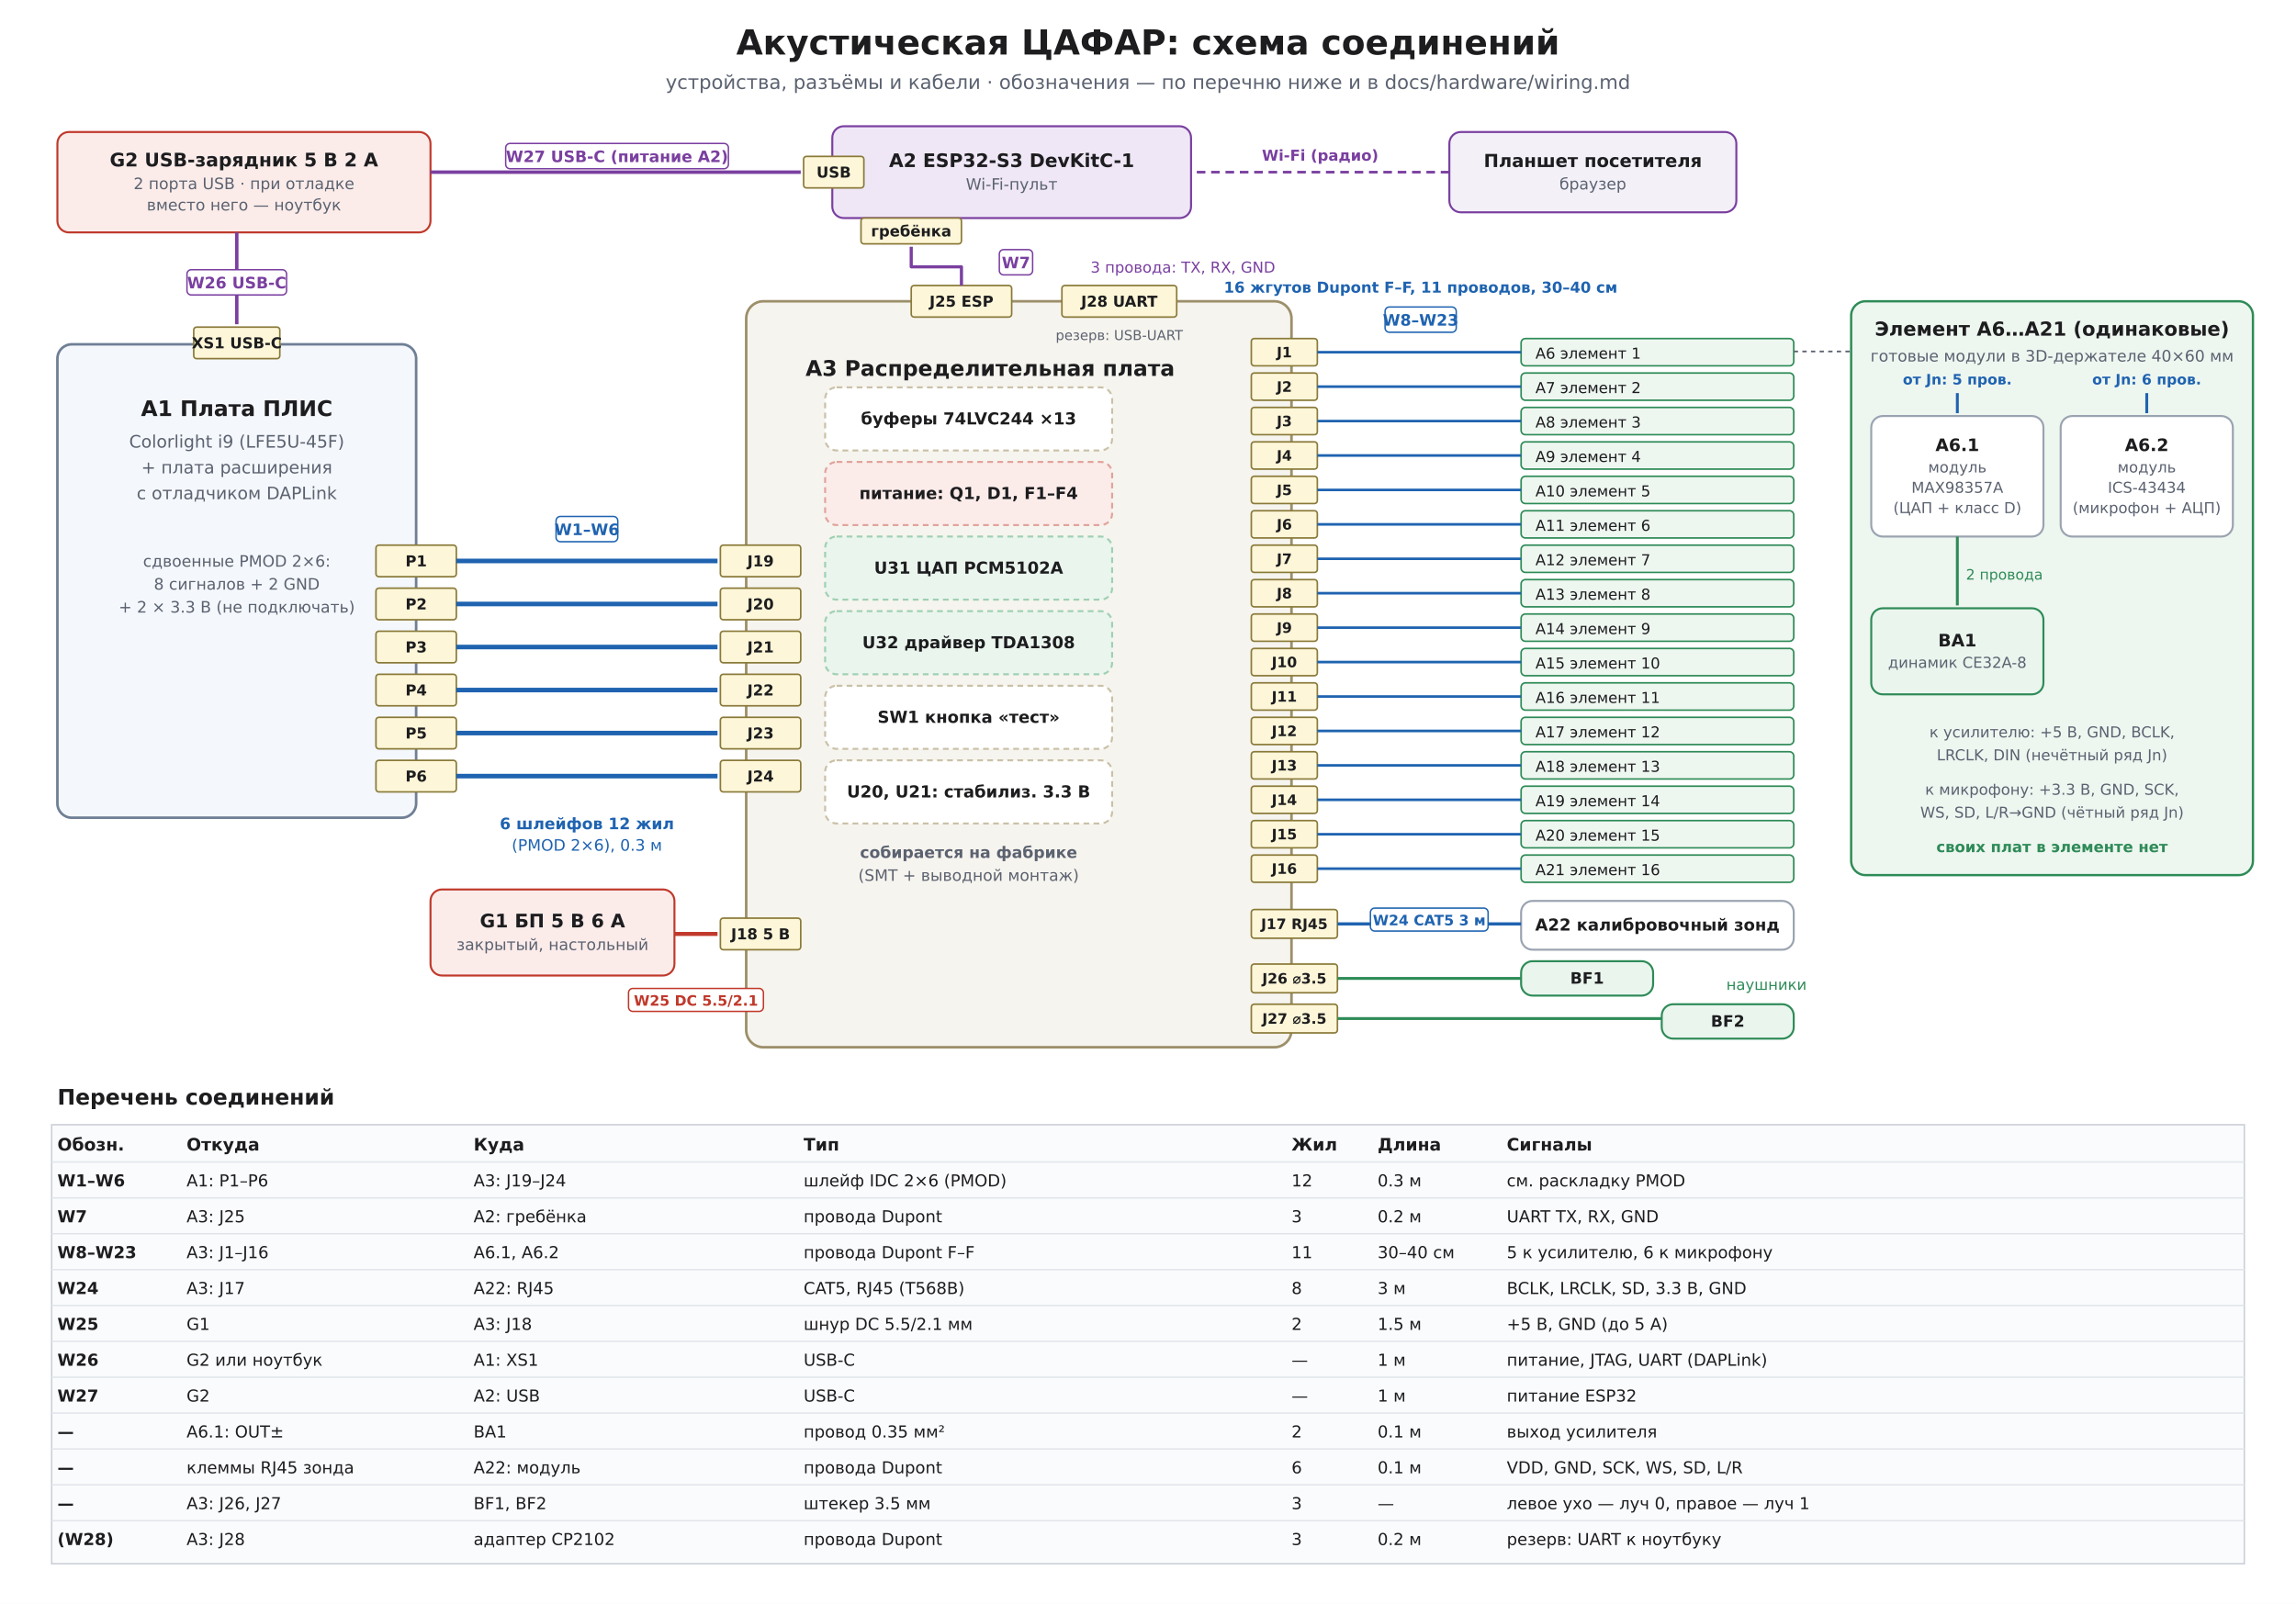
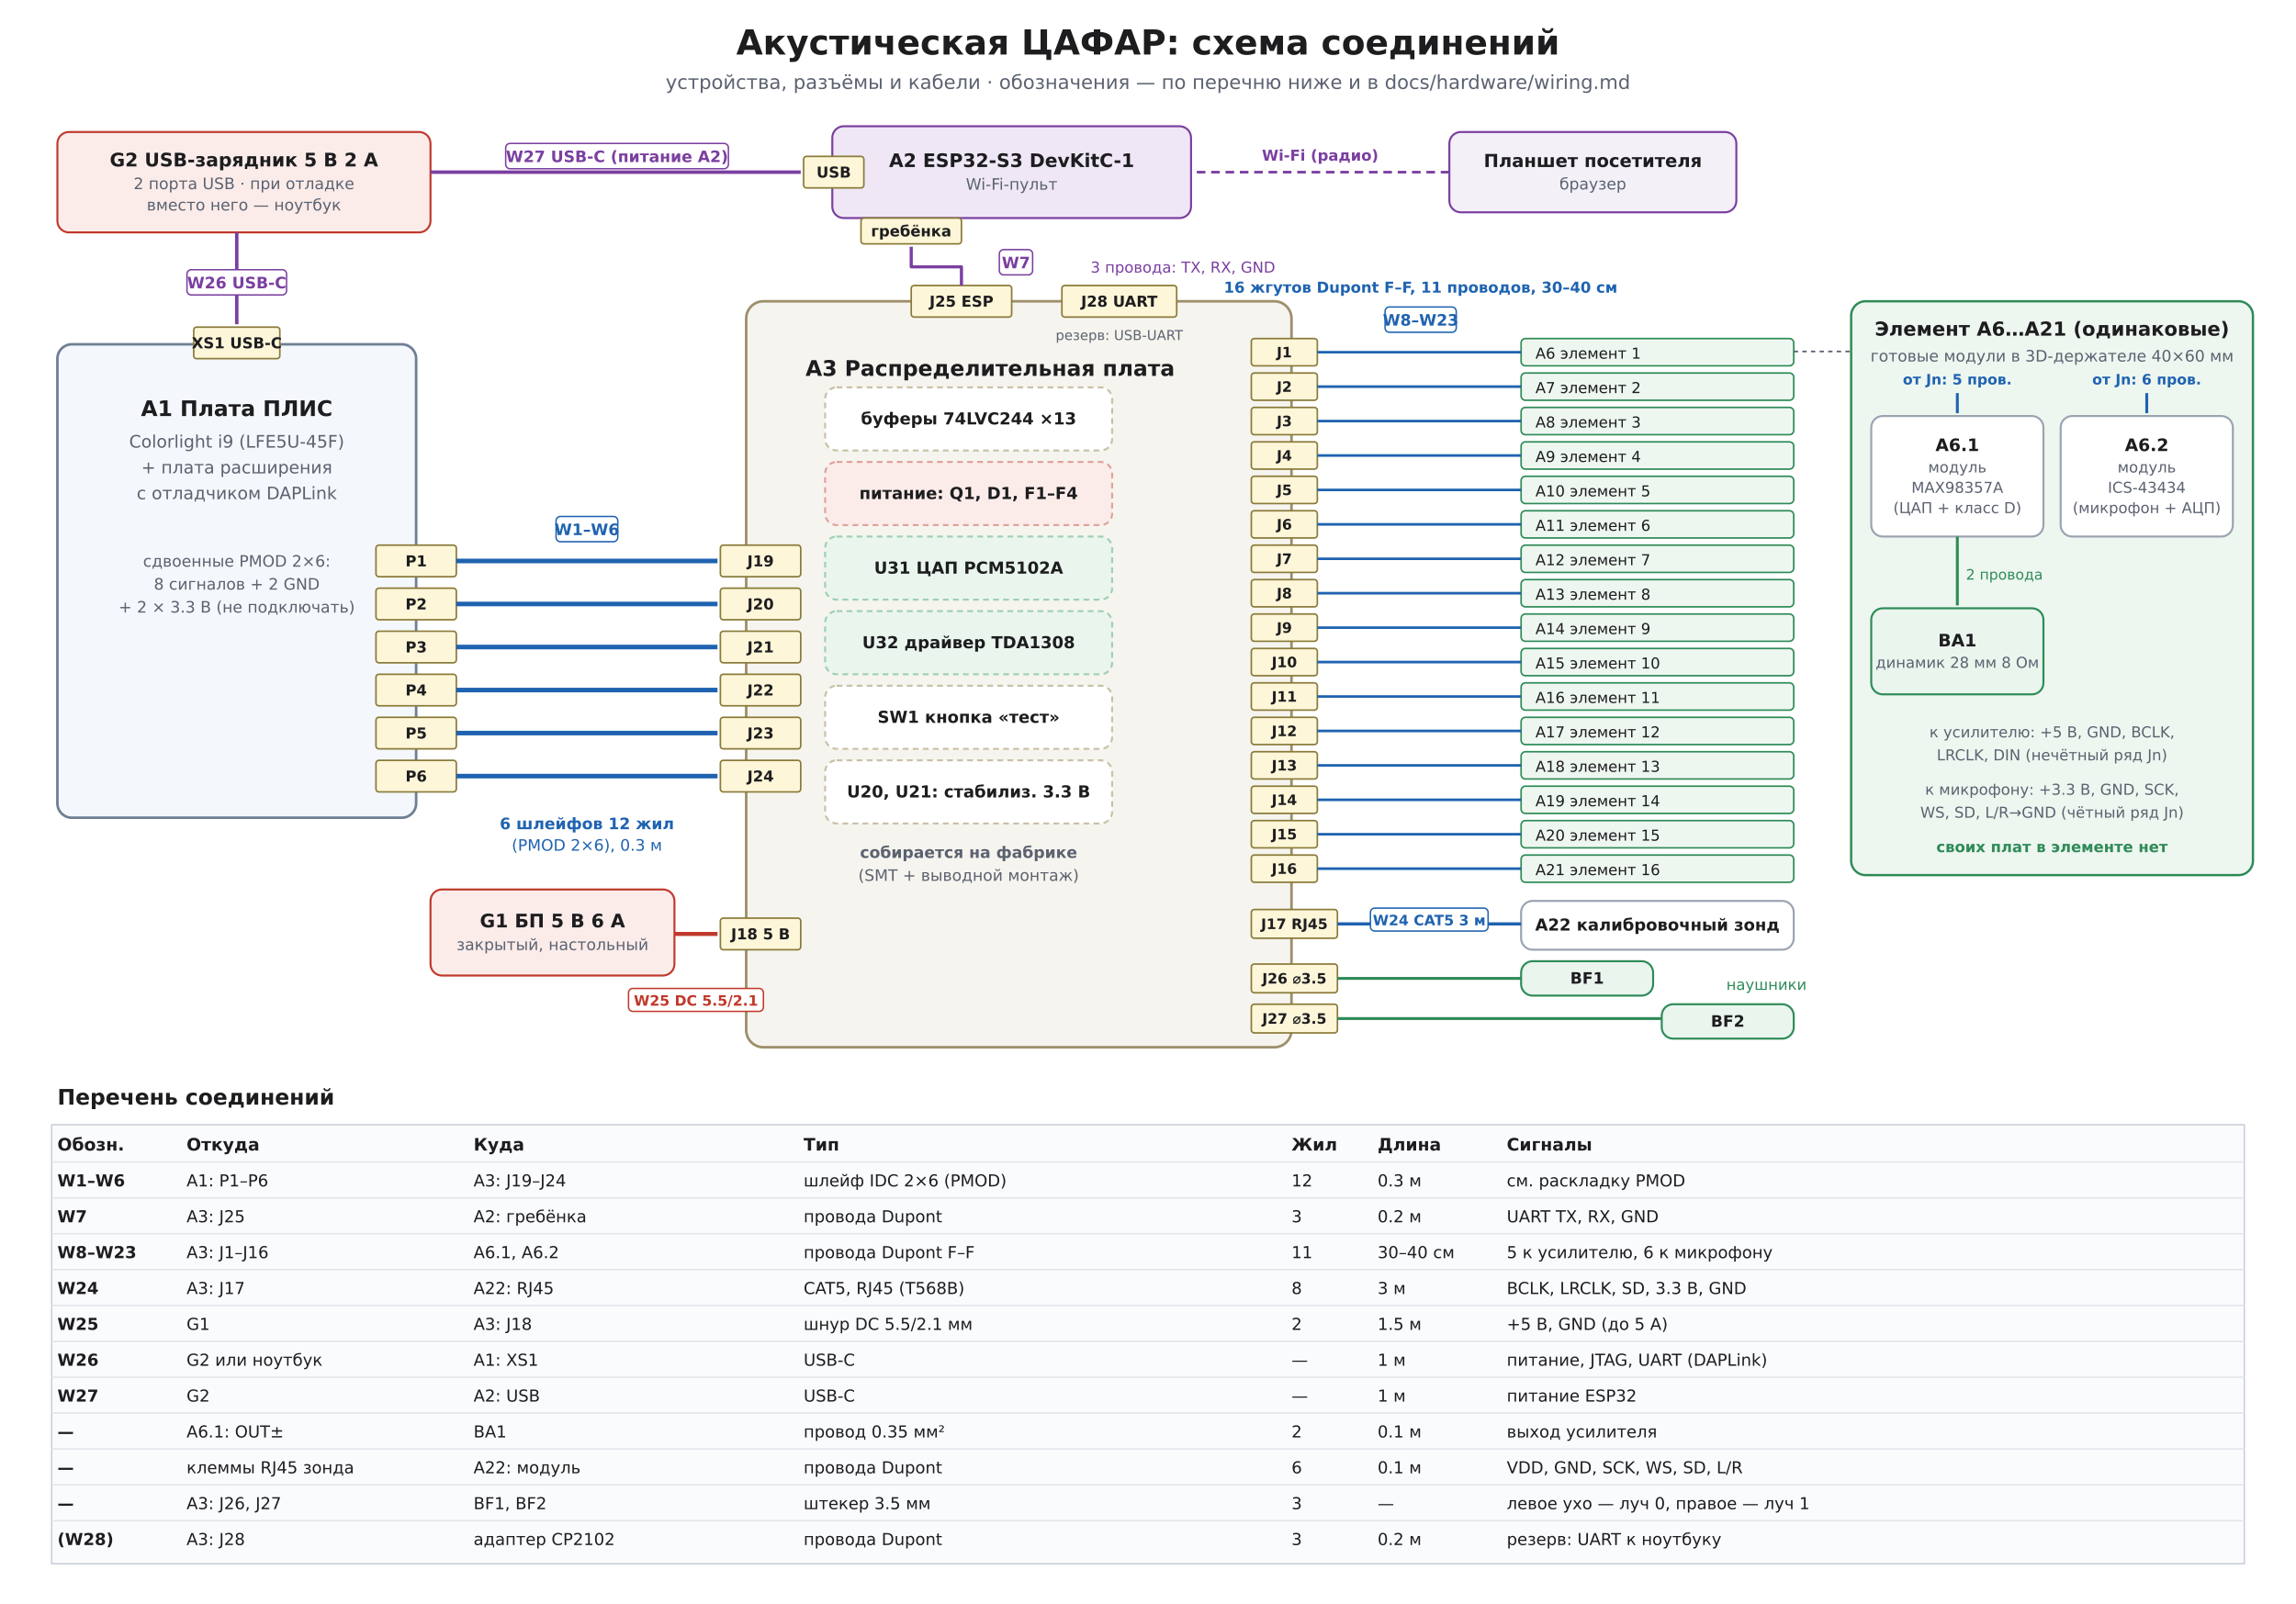
<svg xmlns="http://www.w3.org/2000/svg" width="1600" height="1118" viewBox="0 0 1600 1118" font-family="DejaVu Sans, Arial, Helvetica, sans-serif">
  <defs>
    <marker id="a_i2s" viewBox="0 0 10 10" refX="9" refY="5" markerWidth="7" markerHeight="7" orient="auto">
      <path d="M0,0 L10,5 L0,10 z" fill="#1f63b0" />
    </marker>
    <marker id="s_i2s" viewBox="0 0 10 10" refX="1" refY="5" markerWidth="7" markerHeight="7" orient="auto">
      <path d="M10,0 L0,5 L10,10 z" fill="#1f63b0" />
    </marker>
    <marker id="a_ctrl" viewBox="0 0 10 10" refX="9" refY="5" markerWidth="7" markerHeight="7" orient="auto">
      <path d="M0,0 L10,5 L0,10 z" fill="#7a3fa0" />
    </marker>
    <marker id="s_ctrl" viewBox="0 0 10 10" refX="1" refY="5" markerWidth="7" markerHeight="7" orient="auto">
      <path d="M10,0 L0,5 L10,10 z" fill="#7a3fa0" />
    </marker>
    <marker id="a_pwr" viewBox="0 0 10 10" refX="9" refY="5" markerWidth="7" markerHeight="7" orient="auto">
      <path d="M0,0 L10,5 L0,10 z" fill="#c0392b" />
    </marker>
    <marker id="s_pwr" viewBox="0 0 10 10" refX="1" refY="5" markerWidth="7" markerHeight="7" orient="auto">
      <path d="M10,0 L0,5 L10,10 z" fill="#c0392b" />
    </marker>
    <marker id="a_ana" viewBox="0 0 10 10" refX="9" refY="5" markerWidth="7" markerHeight="7" orient="auto">
      <path d="M0,0 L10,5 L0,10 z" fill="#2e8b57" />
    </marker>
    <marker id="s_ana" viewBox="0 0 10 10" refX="1" refY="5" markerWidth="7" markerHeight="7" orient="auto">
      <path d="M10,0 L0,5 L10,10 z" fill="#2e8b57" />
    </marker>
    <marker id="a_ac" viewBox="0 0 10 10" refX="9" refY="5" markerWidth="7" markerHeight="7" orient="auto">
      <path d="M0,0 L10,5 L0,10 z" fill="#8a8a8a" />
    </marker>
    <marker id="s_ac" viewBox="0 0 10 10" refX="1" refY="5" markerWidth="7" markerHeight="7" orient="auto">
      <path d="M10,0 L0,5 L10,10 z" fill="#8a8a8a" />
    </marker>
    <marker id="a_text" viewBox="0 0 10 10" refX="9" refY="5" markerWidth="7" markerHeight="7" orient="auto">
      <path d="M0,0 L10,5 L0,10 z" fill="#1d1d1f" />
    </marker>
    <marker id="s_text" viewBox="0 0 10 10" refX="1" refY="5" markerWidth="7" markerHeight="7" orient="auto">
      <path d="M10,0 L0,5 L10,10 z" fill="#1d1d1f" />
    </marker>
    <marker id="a_muted" viewBox="0 0 10 10" refX="9" refY="5" markerWidth="7" markerHeight="7" orient="auto">
      <path d="M0,0 L10,5 L0,10 z" fill="#5b6270" />
    </marker>
    <marker id="s_muted" viewBox="0 0 10 10" refX="1" refY="5" markerWidth="7" markerHeight="7" orient="auto">
      <path d="M10,0 L0,5 L10,10 z" fill="#5b6270" />
    </marker>
  </defs>
  <rect width="1600" height="1118" fill="#ffffff" />
  <text x="800.0" y="38" font-size="24" font-weight="bold" fill="#1d1d1f" text-anchor="middle">Акустическая ЦАФАР: схема соединений</text>
  <text x="800.0" y="62" font-size="13.5" font-weight="normal" fill="#5b6270" text-anchor="middle">устройства, разъёмы и кабели · обозначения — по перечню ниже и в docs/hardware/wiring.md</text>
  <rect x="40" y="92" width="260" height="70" rx="8" fill="#fbecea" stroke="#c0392b" stroke-width="1.4" />
  <text x="170.0" y="116.0" font-size="13" font-weight="bold" fill="#1d1d1f" text-anchor="middle">G2  USB-зарядник 5 В 2 А</text>
  <text x="170.0" y="131.85" font-size="11" font-weight="normal" fill="#5b6270" text-anchor="middle">2 порта USB · при отладке</text>
  <text x="170.0" y="146.7" font-size="11" font-weight="normal" fill="#5b6270" text-anchor="middle">вместо него — ноутбук</text>
  <rect x="580" y="88" width="250" height="64" rx="8" fill="#efe7f6" stroke="#7a3fa0" stroke-width="1.4" />
  <text x="705.0" y="116.425" font-size="13" font-weight="bold" fill="#1d1d1f" text-anchor="middle">A2  ESP32-S3 DevKitC-1</text>
  <text x="705.0" y="132.275" font-size="11" font-weight="normal" fill="#5b6270" text-anchor="middle">Wi‑Fi-пульт</text>
  <rect x="600" y="152" width="70" height="18" rx="2" fill="#fdf6d8" stroke="#8a7a3a" stroke-width="1.1" />
  <text x="635.0" y="164.78" font-size="10.5" font-weight="bold" fill="#1d1d1f" text-anchor="middle">гребёнка</text>
  <rect x="560" y="109" width="42" height="22" rx="2" fill="#fdf6d8" stroke="#8a7a3a" stroke-width="1.1" />
  <text x="581.0" y="123.78" font-size="10.5" font-weight="bold" fill="#1d1d1f" text-anchor="middle">USB</text>
  <rect x="1010" y="92" width="200" height="56" rx="8" fill="#f3f0f8" stroke="#7a3fa0" stroke-width="1.4" />
  <text x="1110.0" y="116.425" font-size="12.5" font-weight="bold" fill="#1d1d1f" text-anchor="middle">Планшет посетителя</text>
  <text x="1110.0" y="132.025" font-size="11" font-weight="normal" fill="#5b6270" text-anchor="middle">браузер</text>
  <path d="M1010,120 L832,120" fill="none" stroke="#7a3fa0" stroke-width="1.8" stroke-linejoin="round" stroke-dasharray="6 4" />
  <rect x="877.8" y="101.5" width="84.4" height="15.2" rx="3" fill="#ffffff" opacity="0.92" />
  <text x="920" y="112" font-size="10.5" font-weight="bold" fill="#7a3fa0" text-anchor="middle">Wi‑Fi (радио)</text>
  <rect x="40" y="240" width="250" height="330" rx="10" fill="#f4f7fb" stroke="#6f7f95" stroke-width="1.8" />
  <text x="165" y="290" font-size="15" font-weight="bold" fill="#1d1d1f" text-anchor="middle">A1  Плата ПЛИС</text>
  <text x="165" y="312" font-size="12" font-weight="normal" fill="#5b6270" text-anchor="middle">Colorlight i9 (LFE5U-45F)</text>
  <text x="165" y="330" font-size="12" font-weight="normal" fill="#5b6270" text-anchor="middle">+ плата расширения</text>
  <text x="165" y="348" font-size="12" font-weight="normal" fill="#5b6270" text-anchor="middle">с отладчиком DAPLink</text>
  <rect x="135" y="228" width="60" height="22" rx="2" fill="#fdf6d8" stroke="#8a7a3a" stroke-width="1.1" />
  <text x="165.0" y="242.78" font-size="10.5" font-weight="bold" fill="#1d1d1f" text-anchor="middle">XS1 USB-C</text>
  <rect x="262" y="380" width="56" height="22" rx="2" fill="#fdf6d8" stroke="#8a7a3a" stroke-width="1.1" />
  <text x="290.0" y="394.78" font-size="10.5" font-weight="bold" fill="#1d1d1f" text-anchor="middle">P1</text>
  <rect x="262" y="410" width="56" height="22" rx="2" fill="#fdf6d8" stroke="#8a7a3a" stroke-width="1.1" />
  <text x="290.0" y="424.78" font-size="10.5" font-weight="bold" fill="#1d1d1f" text-anchor="middle">P2</text>
  <rect x="262" y="440" width="56" height="22" rx="2" fill="#fdf6d8" stroke="#8a7a3a" stroke-width="1.1" />
  <text x="290.0" y="454.78" font-size="10.5" font-weight="bold" fill="#1d1d1f" text-anchor="middle">P3</text>
  <rect x="262" y="470" width="56" height="22" rx="2" fill="#fdf6d8" stroke="#8a7a3a" stroke-width="1.1" />
  <text x="290.0" y="484.78" font-size="10.5" font-weight="bold" fill="#1d1d1f" text-anchor="middle">P4</text>
  <rect x="262" y="500" width="56" height="22" rx="2" fill="#fdf6d8" stroke="#8a7a3a" stroke-width="1.1" />
  <text x="290.0" y="514.78" font-size="10.5" font-weight="bold" fill="#1d1d1f" text-anchor="middle">P5</text>
  <rect x="262" y="530" width="56" height="22" rx="2" fill="#fdf6d8" stroke="#8a7a3a" stroke-width="1.1" />
  <text x="290.0" y="544.78" font-size="10.5" font-weight="bold" fill="#1d1d1f" text-anchor="middle">P6</text>
  <text x="165" y="395" font-size="11" font-weight="normal" fill="#5b6270" text-anchor="middle">сдвоенные PMOD 2×6:</text>
  <text x="165" y="411" font-size="11" font-weight="normal" fill="#5b6270" text-anchor="middle">8 сигналов + 2 GND</text>
  <text x="165" y="427" font-size="11" font-weight="normal" fill="#5b6270" text-anchor="middle">+ 2 × 3.3 В (не подключать)</text>
  <path d="M165,162 L165,226" fill="none" stroke="#7a3fa0" stroke-width="2.4" stroke-linejoin="round" />
  <rect x="130.3" y="188" width="69.4" height="17.6" rx="3" fill="#ffffff" stroke="#7a3fa0" stroke-width="1" />
  <text x="165" y="201" font-size="11" font-weight="bold" fill="#7a3fa0" text-anchor="middle">W26 USB-C</text>
  <path d="M300,120 L558,120" fill="none" stroke="#7a3fa0" stroke-width="2.4" stroke-linejoin="round" />
  <rect x="352.4" y="100" width="155.2" height="17.6" rx="3" fill="#ffffff" stroke="#7a3fa0" stroke-width="1" />
  <text x="430" y="113" font-size="11" font-weight="bold" fill="#7a3fa0" text-anchor="middle">W27 USB-C (питание A2)</text>
  <rect x="520" y="210" width="380" height="520" rx="12" fill="#f6f4ee" stroke="#9c8f6a" stroke-width="1.8" />
  <text x="690.0" y="262" font-size="15" font-weight="bold" fill="#1d1d1f" text-anchor="middle">A3  Распределительная плата</text>
  <rect x="635" y="199" width="70" height="22" rx="2" fill="#fdf6d8" stroke="#8a7a3a" stroke-width="1.1" />
  <text x="670.0" y="213.78" font-size="10.5" font-weight="bold" fill="#1d1d1f" text-anchor="middle">J25 ESP</text>
  <rect x="740" y="199" width="80" height="22" rx="2" fill="#fdf6d8" stroke="#8a7a3a" stroke-width="1.1" />
  <text x="780.0" y="213.78" font-size="10.5" font-weight="bold" fill="#1d1d1f" text-anchor="middle">J28 UART</text>
  <text x="780" y="237" font-size="9.5" font-weight="normal" fill="#5b6270" text-anchor="middle">резерв: USB-UART</text>
  <rect x="502" y="380" width="56" height="22" rx="2" fill="#fdf6d8" stroke="#8a7a3a" stroke-width="1.1" />
  <text x="530.0" y="394.78" font-size="10.5" font-weight="bold" fill="#1d1d1f" text-anchor="middle">J19</text>
  <rect x="502" y="410" width="56" height="22" rx="2" fill="#fdf6d8" stroke="#8a7a3a" stroke-width="1.1" />
  <text x="530.0" y="424.78" font-size="10.5" font-weight="bold" fill="#1d1d1f" text-anchor="middle">J20</text>
  <rect x="502" y="440" width="56" height="22" rx="2" fill="#fdf6d8" stroke="#8a7a3a" stroke-width="1.1" />
  <text x="530.0" y="454.78" font-size="10.5" font-weight="bold" fill="#1d1d1f" text-anchor="middle">J21</text>
  <rect x="502" y="470" width="56" height="22" rx="2" fill="#fdf6d8" stroke="#8a7a3a" stroke-width="1.1" />
  <text x="530.0" y="484.78" font-size="10.5" font-weight="bold" fill="#1d1d1f" text-anchor="middle">J22</text>
  <rect x="502" y="500" width="56" height="22" rx="2" fill="#fdf6d8" stroke="#8a7a3a" stroke-width="1.1" />
  <text x="530.0" y="514.78" font-size="10.5" font-weight="bold" fill="#1d1d1f" text-anchor="middle">J23</text>
  <rect x="502" y="530" width="56" height="22" rx="2" fill="#fdf6d8" stroke="#8a7a3a" stroke-width="1.1" />
  <text x="530.0" y="544.78" font-size="10.5" font-weight="bold" fill="#1d1d1f" text-anchor="middle">J24</text>
  <rect x="502" y="640" width="56" height="22" rx="2" fill="#fdf6d8" stroke="#8a7a3a" stroke-width="1.1" />
  <text x="530.0" y="654.78" font-size="10.5" font-weight="bold" fill="#1d1d1f" text-anchor="middle">J18 5 В</text>
  <rect x="575" y="270" width="200" height="44" rx="8" fill="#ffffff" stroke="#c9c1a8" stroke-width="1.4" stroke-dasharray="4 3" />
  <text x="675.0" y="295.85" font-size="11.5" font-weight="bold" fill="#1d1d1f" text-anchor="middle">буферы 74LVC244 ×13</text>
  <rect x="575" y="322" width="200" height="44" rx="8" fill="#fbecea" stroke="#e0a39b" stroke-width="1.4" stroke-dasharray="4 3" />
  <text x="675.0" y="347.85" font-size="11.5" font-weight="bold" fill="#1d1d1f" text-anchor="middle">питание: Q1, D1, F1–F4</text>
  <rect x="575" y="374" width="200" height="44" rx="8" fill="#eaf5ee" stroke="#9fd0b3" stroke-width="1.4" stroke-dasharray="4 3" />
  <text x="675.0" y="399.85" font-size="11.5" font-weight="bold" fill="#1d1d1f" text-anchor="middle">U31 ЦАП PCM5102A</text>
  <rect x="575" y="426" width="200" height="44" rx="8" fill="#eaf5ee" stroke="#9fd0b3" stroke-width="1.4" stroke-dasharray="4 3" />
  <text x="675.0" y="451.85" font-size="11.5" font-weight="bold" fill="#1d1d1f" text-anchor="middle">U32 драйвер TDA1308</text>
  <rect x="575" y="478" width="200" height="44" rx="8" fill="#ffffff" stroke="#c9c1a8" stroke-width="1.4" stroke-dasharray="4 3" />
  <text x="675.0" y="503.85" font-size="11.5" font-weight="bold" fill="#1d1d1f" text-anchor="middle">SW1 кнопка «тест»</text>
  <rect x="575" y="530" width="200" height="44" rx="8" fill="#ffffff" stroke="#c9c1a8" stroke-width="1.4" stroke-dasharray="4 3" />
  <text x="675.0" y="555.85" font-size="11.5" font-weight="bold" fill="#1d1d1f" text-anchor="middle">U20, U21: стабилиз. 3.3 В</text>
  <text x="675" y="598" font-size="11" font-weight="bold" fill="#5b6270" text-anchor="middle">собирается на фабрике</text>
  <text x="675" y="614" font-size="11" font-weight="normal" fill="#5b6270" text-anchor="middle">(SMT + выводной монтаж)</text>
  <path d="M318,391 L500,391" fill="none" stroke="#1f63b0" stroke-width="3.2" stroke-linejoin="round" />
  <path d="M318,421 L500,421" fill="none" stroke="#1f63b0" stroke-width="3.2" stroke-linejoin="round" />
  <path d="M318,451 L500,451" fill="none" stroke="#1f63b0" stroke-width="3.2" stroke-linejoin="round" />
  <path d="M318,481 L500,481" fill="none" stroke="#1f63b0" stroke-width="3.2" stroke-linejoin="round" />
  <path d="M318,511 L500,511" fill="none" stroke="#1f63b0" stroke-width="3.2" stroke-linejoin="round" />
  <path d="M318,541 L500,541" fill="none" stroke="#1f63b0" stroke-width="3.2" stroke-linejoin="round" />
  <rect x="387.5" y="360" width="43.0" height="17.6" rx="3" fill="#ffffff" stroke="#1f63b0" stroke-width="1" />
  <text x="409" y="373" font-size="11" font-weight="bold" fill="#1f63b0" text-anchor="middle">W1–W6</text>
  <text x="409" y="578" font-size="11" font-weight="bold" fill="#1f63b0" text-anchor="middle">6 шлейфов 12 жил</text>
  <text x="409" y="593" font-size="11" font-weight="normal" fill="#1f63b0" text-anchor="middle">(PMOD 2×6), 0.3 м</text>
  <path d="M670,199 L670,186 L635,186 L635,172" fill="none" stroke="#7a3fa0" stroke-width="2.2" stroke-linejoin="round" />
  <rect x="696.4" y="174" width="23.2" height="17.6" rx="3" fill="#ffffff" stroke="#7a3fa0" stroke-width="1" />
  <text x="708" y="187" font-size="11" font-weight="bold" fill="#7a3fa0" text-anchor="middle">W7</text>
  <text x="760" y="190" font-size="10.5" font-weight="normal" fill="#7a3fa0" text-anchor="start">3 провода: TX, RX, GND</text>
  <rect x="872" y="236" width="46" height="19" rx="2" fill="#fdf6d8" stroke="#8a7a3a" stroke-width="1.1" />
  <text x="895.0" y="249.1" font-size="10" font-weight="bold" fill="#1d1d1f" text-anchor="middle">J1</text>
  <rect x="872" y="260" width="46" height="19" rx="2" fill="#fdf6d8" stroke="#8a7a3a" stroke-width="1.1" />
  <text x="895.0" y="273.1" font-size="10" font-weight="bold" fill="#1d1d1f" text-anchor="middle">J2</text>
  <rect x="872" y="284" width="46" height="19" rx="2" fill="#fdf6d8" stroke="#8a7a3a" stroke-width="1.1" />
  <text x="895.0" y="297.1" font-size="10" font-weight="bold" fill="#1d1d1f" text-anchor="middle">J3</text>
  <rect x="872" y="308" width="46" height="19" rx="2" fill="#fdf6d8" stroke="#8a7a3a" stroke-width="1.1" />
  <text x="895.0" y="321.1" font-size="10" font-weight="bold" fill="#1d1d1f" text-anchor="middle">J4</text>
  <rect x="872" y="332" width="46" height="19" rx="2" fill="#fdf6d8" stroke="#8a7a3a" stroke-width="1.1" />
  <text x="895.0" y="345.1" font-size="10" font-weight="bold" fill="#1d1d1f" text-anchor="middle">J5</text>
  <rect x="872" y="356" width="46" height="19" rx="2" fill="#fdf6d8" stroke="#8a7a3a" stroke-width="1.1" />
  <text x="895.0" y="369.1" font-size="10" font-weight="bold" fill="#1d1d1f" text-anchor="middle">J6</text>
  <rect x="872" y="380" width="46" height="19" rx="2" fill="#fdf6d8" stroke="#8a7a3a" stroke-width="1.1" />
  <text x="895.0" y="393.1" font-size="10" font-weight="bold" fill="#1d1d1f" text-anchor="middle">J7</text>
  <rect x="872" y="404" width="46" height="19" rx="2" fill="#fdf6d8" stroke="#8a7a3a" stroke-width="1.1" />
  <text x="895.0" y="417.1" font-size="10" font-weight="bold" fill="#1d1d1f" text-anchor="middle">J8</text>
  <rect x="872" y="428" width="46" height="19" rx="2" fill="#fdf6d8" stroke="#8a7a3a" stroke-width="1.1" />
  <text x="895.0" y="441.1" font-size="10" font-weight="bold" fill="#1d1d1f" text-anchor="middle">J9</text>
  <rect x="872" y="452" width="46" height="19" rx="2" fill="#fdf6d8" stroke="#8a7a3a" stroke-width="1.1" />
  <text x="895.0" y="465.1" font-size="10" font-weight="bold" fill="#1d1d1f" text-anchor="middle">J10</text>
  <rect x="872" y="476" width="46" height="19" rx="2" fill="#fdf6d8" stroke="#8a7a3a" stroke-width="1.1" />
  <text x="895.0" y="489.1" font-size="10" font-weight="bold" fill="#1d1d1f" text-anchor="middle">J11</text>
  <rect x="872" y="500" width="46" height="19" rx="2" fill="#fdf6d8" stroke="#8a7a3a" stroke-width="1.1" />
  <text x="895.0" y="513.1" font-size="10" font-weight="bold" fill="#1d1d1f" text-anchor="middle">J12</text>
  <rect x="872" y="524" width="46" height="19" rx="2" fill="#fdf6d8" stroke="#8a7a3a" stroke-width="1.1" />
  <text x="895.0" y="537.1" font-size="10" font-weight="bold" fill="#1d1d1f" text-anchor="middle">J13</text>
  <rect x="872" y="548" width="46" height="19" rx="2" fill="#fdf6d8" stroke="#8a7a3a" stroke-width="1.1" />
  <text x="895.0" y="561.1" font-size="10" font-weight="bold" fill="#1d1d1f" text-anchor="middle">J14</text>
  <rect x="872" y="572" width="46" height="19" rx="2" fill="#fdf6d8" stroke="#8a7a3a" stroke-width="1.1" />
  <text x="895.0" y="585.1" font-size="10" font-weight="bold" fill="#1d1d1f" text-anchor="middle">J15</text>
  <rect x="872" y="596" width="46" height="19" rx="2" fill="#fdf6d8" stroke="#8a7a3a" stroke-width="1.1" />
  <text x="895.0" y="609.1" font-size="10" font-weight="bold" fill="#1d1d1f" text-anchor="middle">J16</text>
  <rect x="872" y="634" width="60" height="20" rx="2" fill="#fdf6d8" stroke="#8a7a3a" stroke-width="1.1" />
  <text x="902.0" y="647.6" font-size="10" font-weight="bold" fill="#1d1d1f" text-anchor="middle">J17 RJ45</text>
  <rect x="872" y="672" width="60" height="20" rx="2" fill="#fdf6d8" stroke="#8a7a3a" stroke-width="1.1" />
  <text x="902.0" y="685.6" font-size="10" font-weight="bold" fill="#1d1d1f" text-anchor="middle">J26 ⌀3.5</text>
  <rect x="872" y="700" width="60" height="20" rx="2" fill="#fdf6d8" stroke="#8a7a3a" stroke-width="1.1" />
  <text x="902.0" y="713.6" font-size="10" font-weight="bold" fill="#1d1d1f" text-anchor="middle">J27 ⌀3.5</text>
  <rect x="1060" y="236" width="190" height="19" rx="3" fill="#eef6f0" stroke="#2e8b57" stroke-width="1.1" />
  <text x="1070" y="250" font-size="10.5" font-weight="normal" fill="#1d1d1f" text-anchor="start">A6  элемент 1</text>
  <path d="M918,245.5 L1060,245.5" fill="none" stroke="#1f63b0" stroke-width="1.8" stroke-linejoin="round" />
  <rect x="1060" y="260" width="190" height="19" rx="3" fill="#eef6f0" stroke="#2e8b57" stroke-width="1.1" />
  <text x="1070" y="274" font-size="10.5" font-weight="normal" fill="#1d1d1f" text-anchor="start">A7  элемент 2</text>
  <path d="M918,269.5 L1060,269.5" fill="none" stroke="#1f63b0" stroke-width="1.8" stroke-linejoin="round" />
  <rect x="1060" y="284" width="190" height="19" rx="3" fill="#eef6f0" stroke="#2e8b57" stroke-width="1.1" />
  <text x="1070" y="298" font-size="10.5" font-weight="normal" fill="#1d1d1f" text-anchor="start">A8  элемент 3</text>
  <path d="M918,293.5 L1060,293.5" fill="none" stroke="#1f63b0" stroke-width="1.8" stroke-linejoin="round" />
  <rect x="1060" y="308" width="190" height="19" rx="3" fill="#eef6f0" stroke="#2e8b57" stroke-width="1.1" />
  <text x="1070" y="322" font-size="10.5" font-weight="normal" fill="#1d1d1f" text-anchor="start">A9  элемент 4</text>
  <path d="M918,317.5 L1060,317.5" fill="none" stroke="#1f63b0" stroke-width="1.8" stroke-linejoin="round" />
  <rect x="1060" y="332" width="190" height="19" rx="3" fill="#eef6f0" stroke="#2e8b57" stroke-width="1.1" />
  <text x="1070" y="346" font-size="10.5" font-weight="normal" fill="#1d1d1f" text-anchor="start">A10  элемент 5</text>
  <path d="M918,341.5 L1060,341.5" fill="none" stroke="#1f63b0" stroke-width="1.8" stroke-linejoin="round" />
  <rect x="1060" y="356" width="190" height="19" rx="3" fill="#eef6f0" stroke="#2e8b57" stroke-width="1.1" />
  <text x="1070" y="370" font-size="10.5" font-weight="normal" fill="#1d1d1f" text-anchor="start">A11  элемент 6</text>
  <path d="M918,365.5 L1060,365.5" fill="none" stroke="#1f63b0" stroke-width="1.8" stroke-linejoin="round" />
  <rect x="1060" y="380" width="190" height="19" rx="3" fill="#eef6f0" stroke="#2e8b57" stroke-width="1.1" />
  <text x="1070" y="394" font-size="10.5" font-weight="normal" fill="#1d1d1f" text-anchor="start">A12  элемент 7</text>
  <path d="M918,389.5 L1060,389.5" fill="none" stroke="#1f63b0" stroke-width="1.8" stroke-linejoin="round" />
  <rect x="1060" y="404" width="190" height="19" rx="3" fill="#eef6f0" stroke="#2e8b57" stroke-width="1.1" />
  <text x="1070" y="418" font-size="10.5" font-weight="normal" fill="#1d1d1f" text-anchor="start">A13  элемент 8</text>
  <path d="M918,413.5 L1060,413.5" fill="none" stroke="#1f63b0" stroke-width="1.8" stroke-linejoin="round" />
  <rect x="1060" y="428" width="190" height="19" rx="3" fill="#eef6f0" stroke="#2e8b57" stroke-width="1.1" />
  <text x="1070" y="442" font-size="10.5" font-weight="normal" fill="#1d1d1f" text-anchor="start">A14  элемент 9</text>
  <path d="M918,437.5 L1060,437.5" fill="none" stroke="#1f63b0" stroke-width="1.8" stroke-linejoin="round" />
  <rect x="1060" y="452" width="190" height="19" rx="3" fill="#eef6f0" stroke="#2e8b57" stroke-width="1.1" />
  <text x="1070" y="466" font-size="10.5" font-weight="normal" fill="#1d1d1f" text-anchor="start">A15  элемент 10</text>
  <path d="M918,461.5 L1060,461.5" fill="none" stroke="#1f63b0" stroke-width="1.8" stroke-linejoin="round" />
  <rect x="1060" y="476" width="190" height="19" rx="3" fill="#eef6f0" stroke="#2e8b57" stroke-width="1.1" />
  <text x="1070" y="490" font-size="10.5" font-weight="normal" fill="#1d1d1f" text-anchor="start">A16  элемент 11</text>
  <path d="M918,485.5 L1060,485.5" fill="none" stroke="#1f63b0" stroke-width="1.8" stroke-linejoin="round" />
  <rect x="1060" y="500" width="190" height="19" rx="3" fill="#eef6f0" stroke="#2e8b57" stroke-width="1.1" />
  <text x="1070" y="514" font-size="10.5" font-weight="normal" fill="#1d1d1f" text-anchor="start">A17  элемент 12</text>
  <path d="M918,509.5 L1060,509.5" fill="none" stroke="#1f63b0" stroke-width="1.8" stroke-linejoin="round" />
  <rect x="1060" y="524" width="190" height="19" rx="3" fill="#eef6f0" stroke="#2e8b57" stroke-width="1.1" />
  <text x="1070" y="538" font-size="10.5" font-weight="normal" fill="#1d1d1f" text-anchor="start">A18  элемент 13</text>
  <path d="M918,533.5 L1060,533.5" fill="none" stroke="#1f63b0" stroke-width="1.8" stroke-linejoin="round" />
  <rect x="1060" y="548" width="190" height="19" rx="3" fill="#eef6f0" stroke="#2e8b57" stroke-width="1.1" />
  <text x="1070" y="562" font-size="10.5" font-weight="normal" fill="#1d1d1f" text-anchor="start">A19  элемент 14</text>
  <path d="M918,557.5 L1060,557.5" fill="none" stroke="#1f63b0" stroke-width="1.8" stroke-linejoin="round" />
  <rect x="1060" y="572" width="190" height="19" rx="3" fill="#eef6f0" stroke="#2e8b57" stroke-width="1.1" />
  <text x="1070" y="586" font-size="10.5" font-weight="normal" fill="#1d1d1f" text-anchor="start">A20  элемент 15</text>
  <path d="M918,581.5 L1060,581.5" fill="none" stroke="#1f63b0" stroke-width="1.8" stroke-linejoin="round" />
  <rect x="1060" y="596" width="190" height="19" rx="3" fill="#eef6f0" stroke="#2e8b57" stroke-width="1.1" />
  <text x="1070" y="610" font-size="10.5" font-weight="normal" fill="#1d1d1f" text-anchor="start">A21  элемент 16</text>
  <path d="M918,605.5 L1060,605.5" fill="none" stroke="#1f63b0" stroke-width="1.8" stroke-linejoin="round" />
  <rect x="965.2" y="214" width="49.6" height="17.6" rx="3" fill="#ffffff" stroke="#1f63b0" stroke-width="1" />
  <text x="990" y="227" font-size="11" font-weight="bold" fill="#1f63b0" text-anchor="middle">W8–W23</text>
  <text x="990" y="204" font-size="10.5" font-weight="bold" fill="#1f63b0" text-anchor="middle">16 жгутов Dupont F–F, 11 проводов, 30–40 см</text>
  <rect x="1060" y="628" width="190" height="34" rx="8" fill="#ffffff" stroke="#9aa3b0" stroke-width="1.4" />
  <text x="1155.0" y="648.675" font-size="11.5" font-weight="bold" fill="#1d1d1f" text-anchor="middle">A22  калибровочный зонд</text>
  <path d="M932,644 L1060,644" fill="none" stroke="#1f63b0" stroke-width="2.2" stroke-linejoin="round" />
  <rect x="955.0" y="633" width="82.0" height="16.0" rx="3" fill="#ffffff" stroke="#1f63b0" stroke-width="1" />
  <text x="996" y="645" font-size="10" font-weight="bold" fill="#1f63b0" text-anchor="middle">W24 CAT5 3 м</text>
  <rect x="1060" y="670" width="92" height="24" rx="8" fill="#eaf5ee" stroke="#2e8b57" stroke-width="1.4" />
  <text x="1106.0" y="685.675" font-size="11" font-weight="bold" fill="#1d1d1f" text-anchor="middle">BF1</text>
  <rect x="1158" y="700" width="92" height="24" rx="8" fill="#eaf5ee" stroke="#2e8b57" stroke-width="1.4" />
  <text x="1204.0" y="715.675" font-size="11" font-weight="bold" fill="#1d1d1f" text-anchor="middle">BF2</text>
  <path d="M932,682 L1060,682" fill="none" stroke="#2e8b57" stroke-width="2" stroke-linejoin="round" />
  <path d="M932,710 L1158,710" fill="none" stroke="#2e8b57" stroke-width="2" stroke-linejoin="round" />
  <text x="1203.0" y="690" font-size="10.5" font-weight="normal" fill="#2e8b57" text-anchor="start">наушники</text>
  <rect x="1290" y="210" width="280" height="400" rx="10" fill="#eef6f0" stroke="#2e8b57" stroke-width="1.6" />
  <text x="1430.0" y="234" font-size="13.5" font-weight="bold" fill="#1d1d1f" text-anchor="middle">Элемент A6…A21 (одинаковые)</text>
  <text x="1430.0" y="252" font-size="11" font-weight="normal" fill="#5b6270" text-anchor="middle">готовые модули в 3D-держателе 40×60 мм</text>
  <rect x="1304" y="290" width="120" height="84" rx="8" fill="#ffffff" stroke="#9aa3b0" stroke-width="1.4" />
  <text x="1364.0" y="314.413" font-size="12" font-weight="bold" fill="#1d1d1f" text-anchor="middle">A6.1</text>
  <text x="1364.0" y="329.338" font-size="10.5" font-weight="normal" fill="#5b6270" text-anchor="middle">модуль</text>
  <text x="1364.0" y="343.513" font-size="10.5" font-weight="normal" fill="#5b6270" text-anchor="middle">MAX98357A</text>
  <text x="1364.0" y="357.688" font-size="10.5" font-weight="normal" fill="#5b6270" text-anchor="middle">(ЦАП + класс D)</text>
  <rect x="1436" y="290" width="120" height="84" rx="8" fill="#ffffff" stroke="#9aa3b0" stroke-width="1.4" />
  <text x="1496.0" y="314.413" font-size="12" font-weight="bold" fill="#1d1d1f" text-anchor="middle">A6.2</text>
  <text x="1496.0" y="329.338" font-size="10.5" font-weight="normal" fill="#5b6270" text-anchor="middle">модуль</text>
  <text x="1496.0" y="343.513" font-size="10.5" font-weight="normal" fill="#5b6270" text-anchor="middle">ICS-43434</text>
  <text x="1496.0" y="357.688" font-size="10.5" font-weight="normal" fill="#5b6270" text-anchor="middle">(микрофон + АЦП)</text>
  <path d="M1364,274 L1364,288" fill="none" stroke="#1f63b0" stroke-width="2" stroke-linejoin="round" />
  <path d="M1496,274 L1496,288" fill="none" stroke="#1f63b0" stroke-width="2" stroke-linejoin="round" />
  <text x="1364" y="268" font-size="10" font-weight="bold" fill="#1f63b0" text-anchor="middle">от Jn: 5 пров.</text>
  <text x="1496" y="268" font-size="10" font-weight="bold" fill="#1f63b0" text-anchor="middle">от Jn: 6 пров.</text>
  <rect x="1304" y="424" width="120" height="60" rx="8" fill="#eaf5ee" stroke="#2e8b57" stroke-width="1.4" />
  <text x="1364.0" y="450.588" font-size="12" font-weight="bold" fill="#1d1d1f" text-anchor="middle">BA1</text>
-   <text x="1364.0" y="465.513" font-size="10.5" font-weight="normal" fill="#5b6270" text-anchor="middle">динамик CE32A-8</text>
+   <text x="1364.0" y="465.513" font-size="10.5" font-weight="normal" fill="#5b6270" text-anchor="middle">динамик 28 мм 8 Ом</text>
  <path d="M1364,374 L1364,422" fill="none" stroke="#2e8b57" stroke-width="2" stroke-linejoin="round" />
  <text x="1370" y="404" font-size="10" font-weight="normal" fill="#2e8b57" text-anchor="start">2 провода</text>
  <text x="1430.0" y="514" font-size="10.5" font-weight="normal" fill="#5b6270" text-anchor="middle">к усилителю: +5 В, GND, BCLK,</text>
  <text x="1430.0" y="530" font-size="10.5" font-weight="normal" fill="#5b6270" text-anchor="middle">LRCLK, DIN (нечётный ряд Jn)</text>
  <text x="1430.0" y="554" font-size="10.5" font-weight="normal" fill="#5b6270" text-anchor="middle">к микрофону: +3.3 В, GND, SCK,</text>
  <text x="1430.0" y="570" font-size="10.5" font-weight="normal" fill="#5b6270" text-anchor="middle">WS, SD, L/R→GND (чётный ряд Jn)</text>
  <text x="1430.0" y="594" font-size="10.5" font-weight="bold" fill="#2e8b57" text-anchor="middle">своих плат в элементе нет</text>
  <path d="M1250,245 L1290,245" fill="none" stroke="#5b6270" stroke-width="1.2" stroke-linejoin="round" stroke-dasharray="3 3" />
  <rect x="300" y="620" width="170" height="60" rx="8" fill="#fbecea" stroke="#c0392b" stroke-width="1.4" />
  <text x="385.0" y="646.425" font-size="13" font-weight="bold" fill="#1d1d1f" text-anchor="middle">G1  БП 5 В 6 А</text>
  <text x="385.0" y="662.275" font-size="11" font-weight="normal" fill="#5b6270" text-anchor="middle">закрытый, настольный</text>
  <path d="M470,651 L500,651" fill="none" stroke="#c0392b" stroke-width="2.8" stroke-linejoin="round" />
  <rect x="438.0" y="689" width="94.0" height="16.0" rx="3" fill="#ffffff" stroke="#c0392b" stroke-width="1" />
  <text x="485" y="701" font-size="10" font-weight="bold" fill="#c0392b" text-anchor="middle">W25 DC 5.5/2.1</text>
  <text x="40" y="770" font-size="15" font-weight="bold" fill="#1d1d1f" text-anchor="start">Перечень соединений</text>
  <rect x="36" y="784" width="1528" height="306" fill="#fafbfc" stroke="#c8ced8" stroke-width="1" />
  <text x="40" y="802" font-size="12" font-weight="bold" fill="#1d1d1f" text-anchor="start">Обозн.</text>
  <text x="130" y="802" font-size="12" font-weight="bold" fill="#1d1d1f" text-anchor="start">Откуда</text>
  <text x="330" y="802" font-size="12" font-weight="bold" fill="#1d1d1f" text-anchor="start">Куда</text>
  <text x="560" y="802" font-size="12" font-weight="bold" fill="#1d1d1f" text-anchor="start">Тип</text>
  <text x="900" y="802" font-size="12" font-weight="bold" fill="#1d1d1f" text-anchor="start">Жил</text>
  <text x="960" y="802" font-size="12" font-weight="bold" fill="#1d1d1f" text-anchor="start">Длина</text>
  <text x="1050" y="802" font-size="12" font-weight="bold" fill="#1d1d1f" text-anchor="start">Сигналы</text>
  <line x1="36" y1="810" x2="1564" y2="810" stroke="#e1e5eb" stroke-width="1" />
  <text x="40" y="827" font-size="11.5" font-weight="bold" fill="#1d1d1f" text-anchor="start">W1–W6</text>
  <text x="130" y="827" font-size="11.5" font-weight="normal" fill="#1d1d1f" text-anchor="start">A1: P1–P6</text>
  <text x="330" y="827" font-size="11.5" font-weight="normal" fill="#1d1d1f" text-anchor="start">A3: J19–J24</text>
  <text x="560" y="827" font-size="11.5" font-weight="normal" fill="#1d1d1f" text-anchor="start">шлейф IDC 2×6 (PMOD)</text>
  <text x="900" y="827" font-size="11.5" font-weight="normal" fill="#1d1d1f" text-anchor="start">12</text>
  <text x="960" y="827" font-size="11.5" font-weight="normal" fill="#1d1d1f" text-anchor="start">0.3 м</text>
  <text x="1050" y="827" font-size="11.5" font-weight="normal" fill="#1d1d1f" text-anchor="start">см. раскладку PMOD</text>
  <line x1="36" y1="835" x2="1564" y2="835" stroke="#e1e5eb" stroke-width="1" />
  <text x="40" y="852" font-size="11.5" font-weight="bold" fill="#1d1d1f" text-anchor="start">W7</text>
  <text x="130" y="852" font-size="11.5" font-weight="normal" fill="#1d1d1f" text-anchor="start">A3: J25</text>
  <text x="330" y="852" font-size="11.5" font-weight="normal" fill="#1d1d1f" text-anchor="start">A2: гребёнка</text>
  <text x="560" y="852" font-size="11.5" font-weight="normal" fill="#1d1d1f" text-anchor="start">провода Dupont</text>
  <text x="900" y="852" font-size="11.5" font-weight="normal" fill="#1d1d1f" text-anchor="start">3</text>
  <text x="960" y="852" font-size="11.5" font-weight="normal" fill="#1d1d1f" text-anchor="start">0.2 м</text>
  <text x="1050" y="852" font-size="11.5" font-weight="normal" fill="#1d1d1f" text-anchor="start">UART TX, RX, GND</text>
  <line x1="36" y1="860" x2="1564" y2="860" stroke="#e1e5eb" stroke-width="1" />
  <text x="40" y="877" font-size="11.5" font-weight="bold" fill="#1d1d1f" text-anchor="start">W8–W23</text>
  <text x="130" y="877" font-size="11.5" font-weight="normal" fill="#1d1d1f" text-anchor="start">A3: J1–J16</text>
  <text x="330" y="877" font-size="11.5" font-weight="normal" fill="#1d1d1f" text-anchor="start">A6.1, A6.2</text>
  <text x="560" y="877" font-size="11.5" font-weight="normal" fill="#1d1d1f" text-anchor="start">провода Dupont F–F</text>
  <text x="900" y="877" font-size="11.5" font-weight="normal" fill="#1d1d1f" text-anchor="start">11</text>
  <text x="960" y="877" font-size="11.5" font-weight="normal" fill="#1d1d1f" text-anchor="start">30–40 см</text>
  <text x="1050" y="877" font-size="11.5" font-weight="normal" fill="#1d1d1f" text-anchor="start">5 к усилителю, 6 к микрофону</text>
  <line x1="36" y1="885" x2="1564" y2="885" stroke="#e1e5eb" stroke-width="1" />
  <text x="40" y="902" font-size="11.5" font-weight="bold" fill="#1d1d1f" text-anchor="start">W24</text>
  <text x="130" y="902" font-size="11.5" font-weight="normal" fill="#1d1d1f" text-anchor="start">A3: J17</text>
  <text x="330" y="902" font-size="11.5" font-weight="normal" fill="#1d1d1f" text-anchor="start">A22: RJ45</text>
  <text x="560" y="902" font-size="11.5" font-weight="normal" fill="#1d1d1f" text-anchor="start">CAT5, RJ45 (T568B)</text>
  <text x="900" y="902" font-size="11.5" font-weight="normal" fill="#1d1d1f" text-anchor="start">8</text>
  <text x="960" y="902" font-size="11.5" font-weight="normal" fill="#1d1d1f" text-anchor="start">3 м</text>
  <text x="1050" y="902" font-size="11.5" font-weight="normal" fill="#1d1d1f" text-anchor="start">BCLK, LRCLK, SD, 3.3 В, GND</text>
  <line x1="36" y1="910" x2="1564" y2="910" stroke="#e1e5eb" stroke-width="1" />
  <text x="40" y="927" font-size="11.5" font-weight="bold" fill="#1d1d1f" text-anchor="start">W25</text>
  <text x="130" y="927" font-size="11.5" font-weight="normal" fill="#1d1d1f" text-anchor="start">G1</text>
  <text x="330" y="927" font-size="11.5" font-weight="normal" fill="#1d1d1f" text-anchor="start">A3: J18</text>
  <text x="560" y="927" font-size="11.5" font-weight="normal" fill="#1d1d1f" text-anchor="start">шнур DC 5.5/2.1 мм</text>
  <text x="900" y="927" font-size="11.5" font-weight="normal" fill="#1d1d1f" text-anchor="start">2</text>
  <text x="960" y="927" font-size="11.5" font-weight="normal" fill="#1d1d1f" text-anchor="start">1.5 м</text>
  <text x="1050" y="927" font-size="11.5" font-weight="normal" fill="#1d1d1f" text-anchor="start">+5 В, GND (до 5 А)</text>
  <line x1="36" y1="935" x2="1564" y2="935" stroke="#e1e5eb" stroke-width="1" />
  <text x="40" y="952" font-size="11.5" font-weight="bold" fill="#1d1d1f" text-anchor="start">W26</text>
  <text x="130" y="952" font-size="11.5" font-weight="normal" fill="#1d1d1f" text-anchor="start">G2 или ноутбук</text>
  <text x="330" y="952" font-size="11.5" font-weight="normal" fill="#1d1d1f" text-anchor="start">A1: XS1</text>
  <text x="560" y="952" font-size="11.5" font-weight="normal" fill="#1d1d1f" text-anchor="start">USB-C</text>
  <text x="900" y="952" font-size="11.5" font-weight="normal" fill="#1d1d1f" text-anchor="start">—</text>
  <text x="960" y="952" font-size="11.5" font-weight="normal" fill="#1d1d1f" text-anchor="start">1 м</text>
  <text x="1050" y="952" font-size="11.5" font-weight="normal" fill="#1d1d1f" text-anchor="start">питание, JTAG, UART (DAPLink)</text>
  <line x1="36" y1="960" x2="1564" y2="960" stroke="#e1e5eb" stroke-width="1" />
  <text x="40" y="977" font-size="11.5" font-weight="bold" fill="#1d1d1f" text-anchor="start">W27</text>
  <text x="130" y="977" font-size="11.5" font-weight="normal" fill="#1d1d1f" text-anchor="start">G2</text>
  <text x="330" y="977" font-size="11.5" font-weight="normal" fill="#1d1d1f" text-anchor="start">A2: USB</text>
  <text x="560" y="977" font-size="11.5" font-weight="normal" fill="#1d1d1f" text-anchor="start">USB-C</text>
  <text x="900" y="977" font-size="11.5" font-weight="normal" fill="#1d1d1f" text-anchor="start">—</text>
  <text x="960" y="977" font-size="11.5" font-weight="normal" fill="#1d1d1f" text-anchor="start">1 м</text>
  <text x="1050" y="977" font-size="11.5" font-weight="normal" fill="#1d1d1f" text-anchor="start">питание ESP32</text>
  <line x1="36" y1="985" x2="1564" y2="985" stroke="#e1e5eb" stroke-width="1" />
  <text x="40" y="1002" font-size="11.5" font-weight="bold" fill="#1d1d1f" text-anchor="start">—</text>
  <text x="130" y="1002" font-size="11.5" font-weight="normal" fill="#1d1d1f" text-anchor="start">A6.1: OUT±</text>
  <text x="330" y="1002" font-size="11.5" font-weight="normal" fill="#1d1d1f" text-anchor="start">BA1</text>
  <text x="560" y="1002" font-size="11.5" font-weight="normal" fill="#1d1d1f" text-anchor="start">провод 0.35 мм²</text>
  <text x="900" y="1002" font-size="11.5" font-weight="normal" fill="#1d1d1f" text-anchor="start">2</text>
  <text x="960" y="1002" font-size="11.5" font-weight="normal" fill="#1d1d1f" text-anchor="start">0.1 м</text>
  <text x="1050" y="1002" font-size="11.5" font-weight="normal" fill="#1d1d1f" text-anchor="start">выход усилителя</text>
  <line x1="36" y1="1010" x2="1564" y2="1010" stroke="#e1e5eb" stroke-width="1" />
  <text x="40" y="1027" font-size="11.5" font-weight="bold" fill="#1d1d1f" text-anchor="start">—</text>
  <text x="130" y="1027" font-size="11.5" font-weight="normal" fill="#1d1d1f" text-anchor="start">клеммы RJ45 зонда</text>
  <text x="330" y="1027" font-size="11.5" font-weight="normal" fill="#1d1d1f" text-anchor="start">A22: модуль</text>
  <text x="560" y="1027" font-size="11.5" font-weight="normal" fill="#1d1d1f" text-anchor="start">провода Dupont</text>
  <text x="900" y="1027" font-size="11.5" font-weight="normal" fill="#1d1d1f" text-anchor="start">6</text>
  <text x="960" y="1027" font-size="11.5" font-weight="normal" fill="#1d1d1f" text-anchor="start">0.1 м</text>
  <text x="1050" y="1027" font-size="11.5" font-weight="normal" fill="#1d1d1f" text-anchor="start">VDD, GND, SCK, WS, SD, L/R</text>
  <line x1="36" y1="1035" x2="1564" y2="1035" stroke="#e1e5eb" stroke-width="1" />
  <text x="40" y="1052" font-size="11.5" font-weight="bold" fill="#1d1d1f" text-anchor="start">—</text>
  <text x="130" y="1052" font-size="11.5" font-weight="normal" fill="#1d1d1f" text-anchor="start">A3: J26, J27</text>
  <text x="330" y="1052" font-size="11.5" font-weight="normal" fill="#1d1d1f" text-anchor="start">BF1, BF2</text>
  <text x="560" y="1052" font-size="11.5" font-weight="normal" fill="#1d1d1f" text-anchor="start">штекер 3.5 мм</text>
  <text x="900" y="1052" font-size="11.5" font-weight="normal" fill="#1d1d1f" text-anchor="start">3</text>
  <text x="960" y="1052" font-size="11.5" font-weight="normal" fill="#1d1d1f" text-anchor="start">—</text>
  <text x="1050" y="1052" font-size="11.5" font-weight="normal" fill="#1d1d1f" text-anchor="start">левое ухо — луч 0, правое — луч 1</text>
  <line x1="36" y1="1060" x2="1564" y2="1060" stroke="#e1e5eb" stroke-width="1" />
  <text x="40" y="1077" font-size="11.5" font-weight="bold" fill="#1d1d1f" text-anchor="start">(W28)</text>
  <text x="130" y="1077" font-size="11.5" font-weight="normal" fill="#1d1d1f" text-anchor="start">A3: J28</text>
  <text x="330" y="1077" font-size="11.5" font-weight="normal" fill="#1d1d1f" text-anchor="start">адаптер CP2102</text>
  <text x="560" y="1077" font-size="11.5" font-weight="normal" fill="#1d1d1f" text-anchor="start">провода Dupont</text>
  <text x="900" y="1077" font-size="11.5" font-weight="normal" fill="#1d1d1f" text-anchor="start">3</text>
  <text x="960" y="1077" font-size="11.5" font-weight="normal" fill="#1d1d1f" text-anchor="start">0.2 м</text>
  <text x="1050" y="1077" font-size="11.5" font-weight="normal" fill="#1d1d1f" text-anchor="start">резерв: UART к ноутбуку</text>
</svg>
